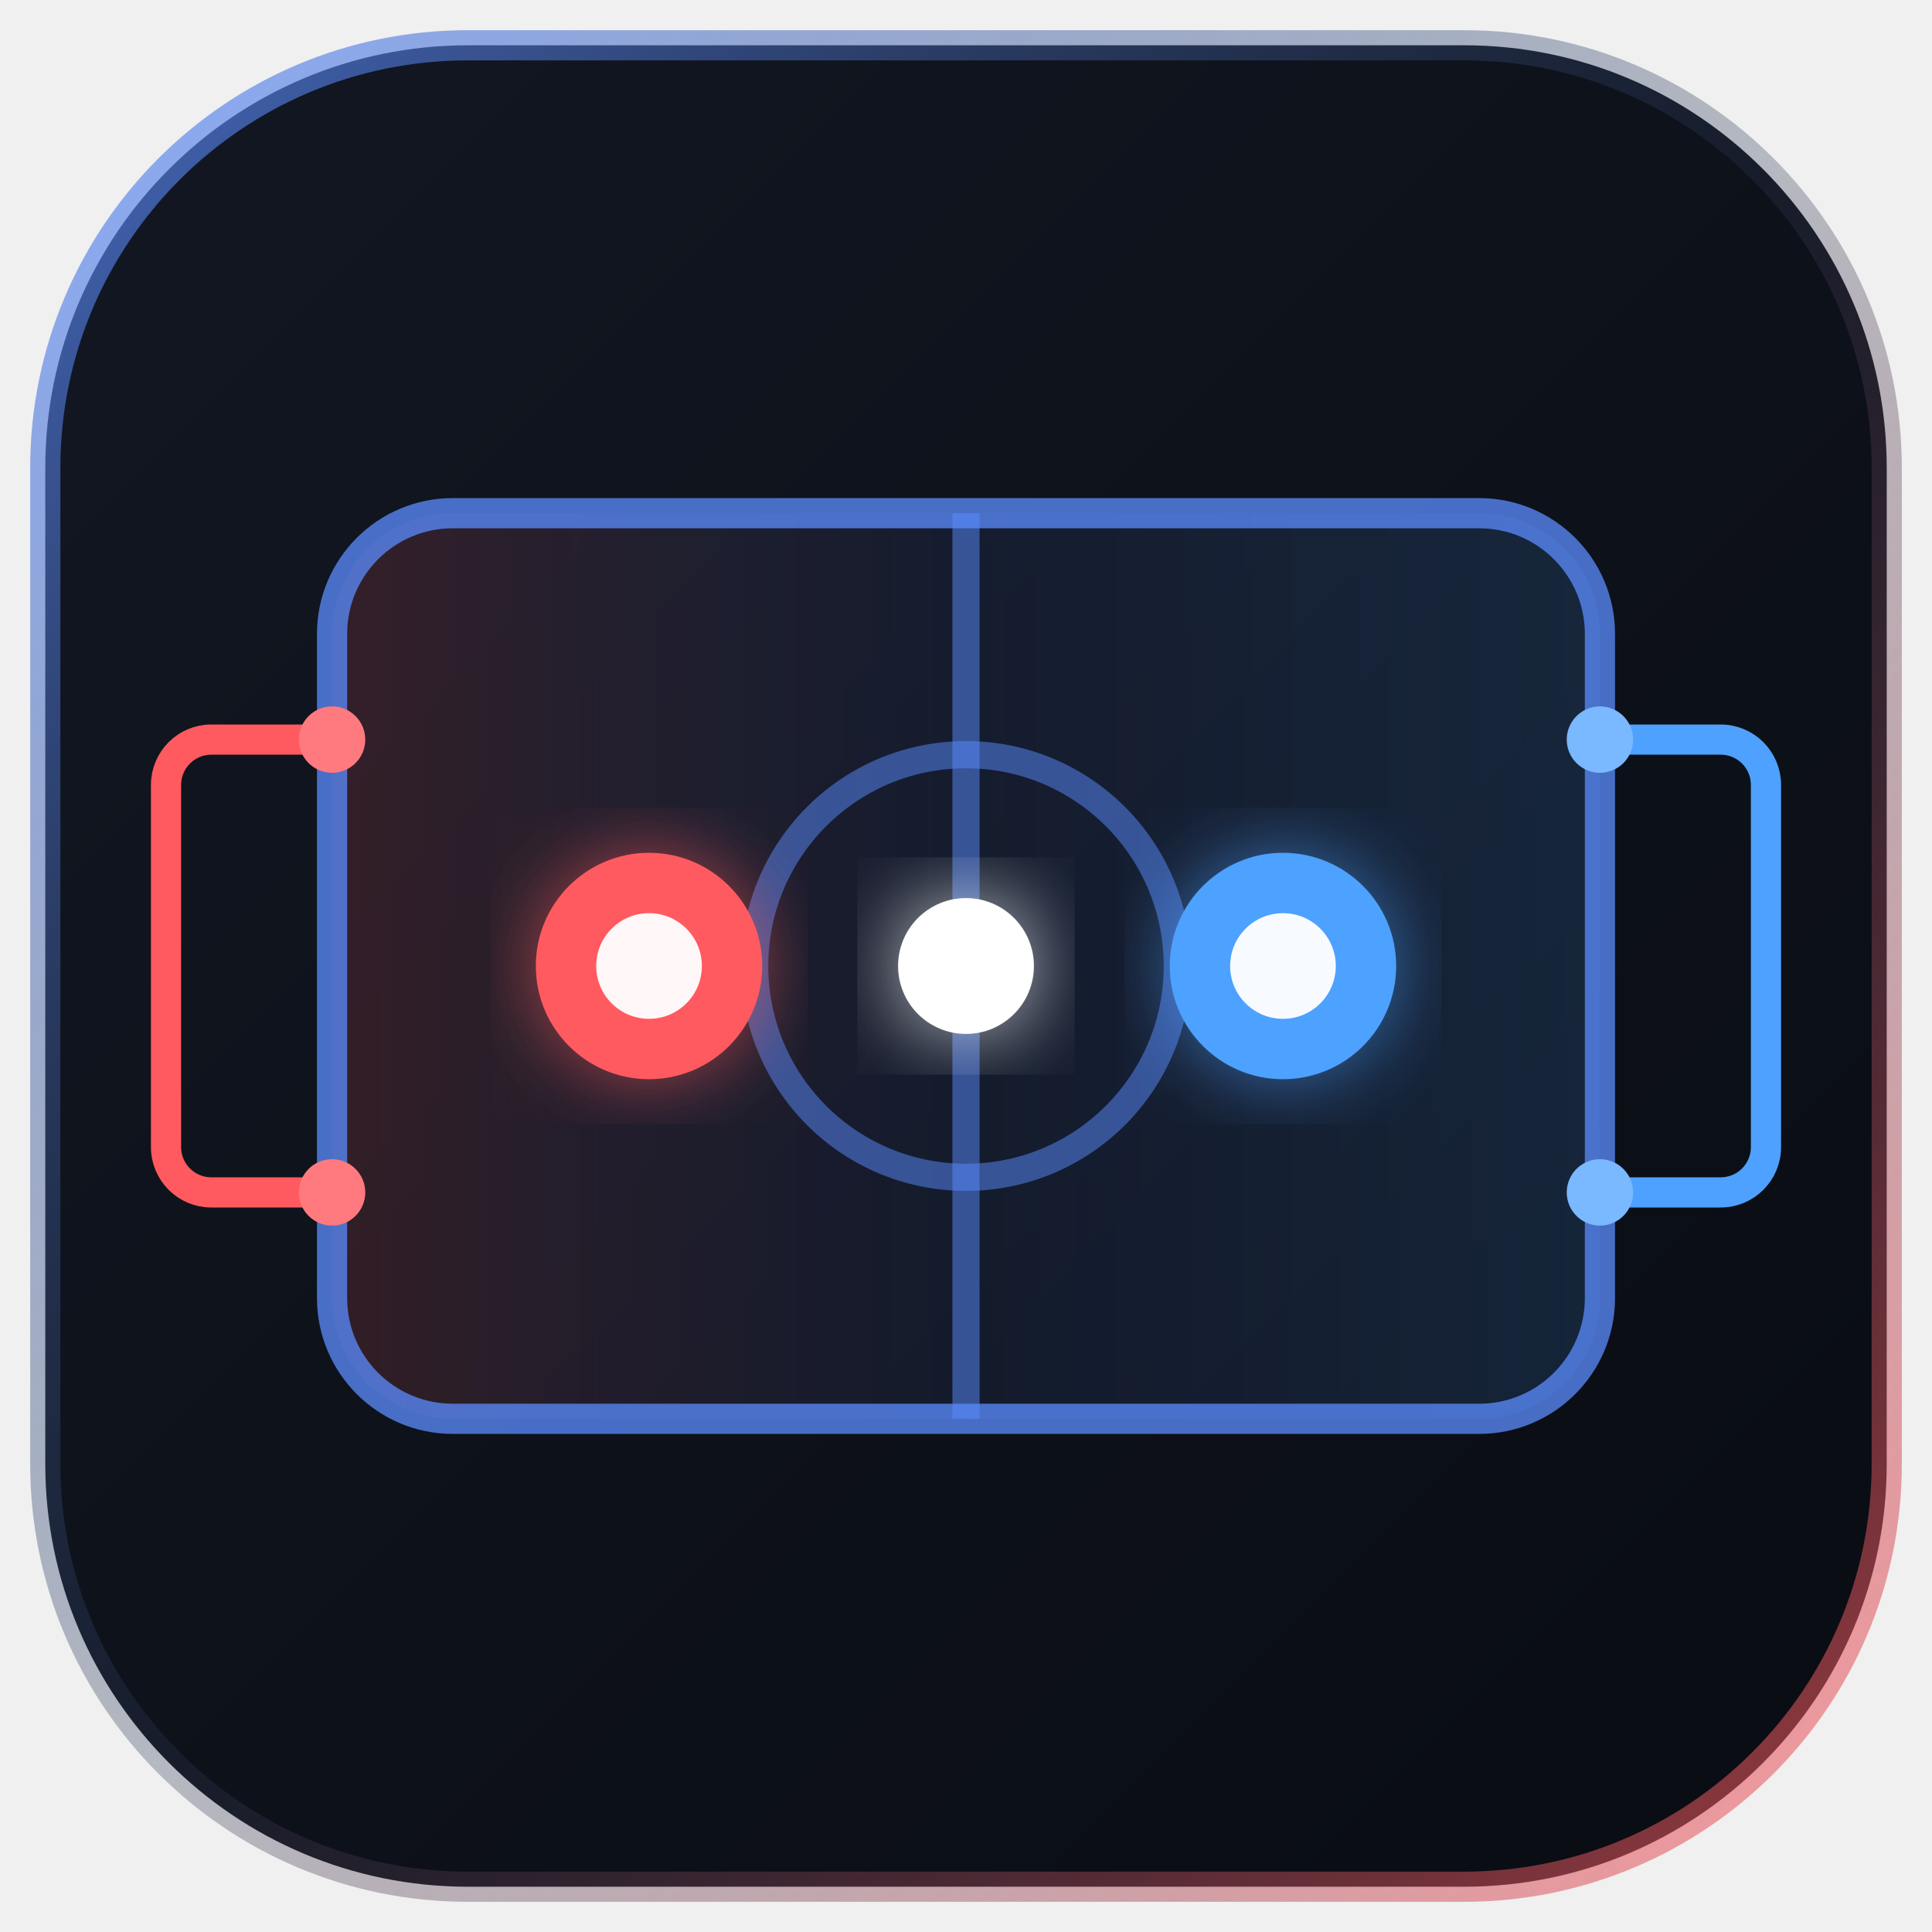
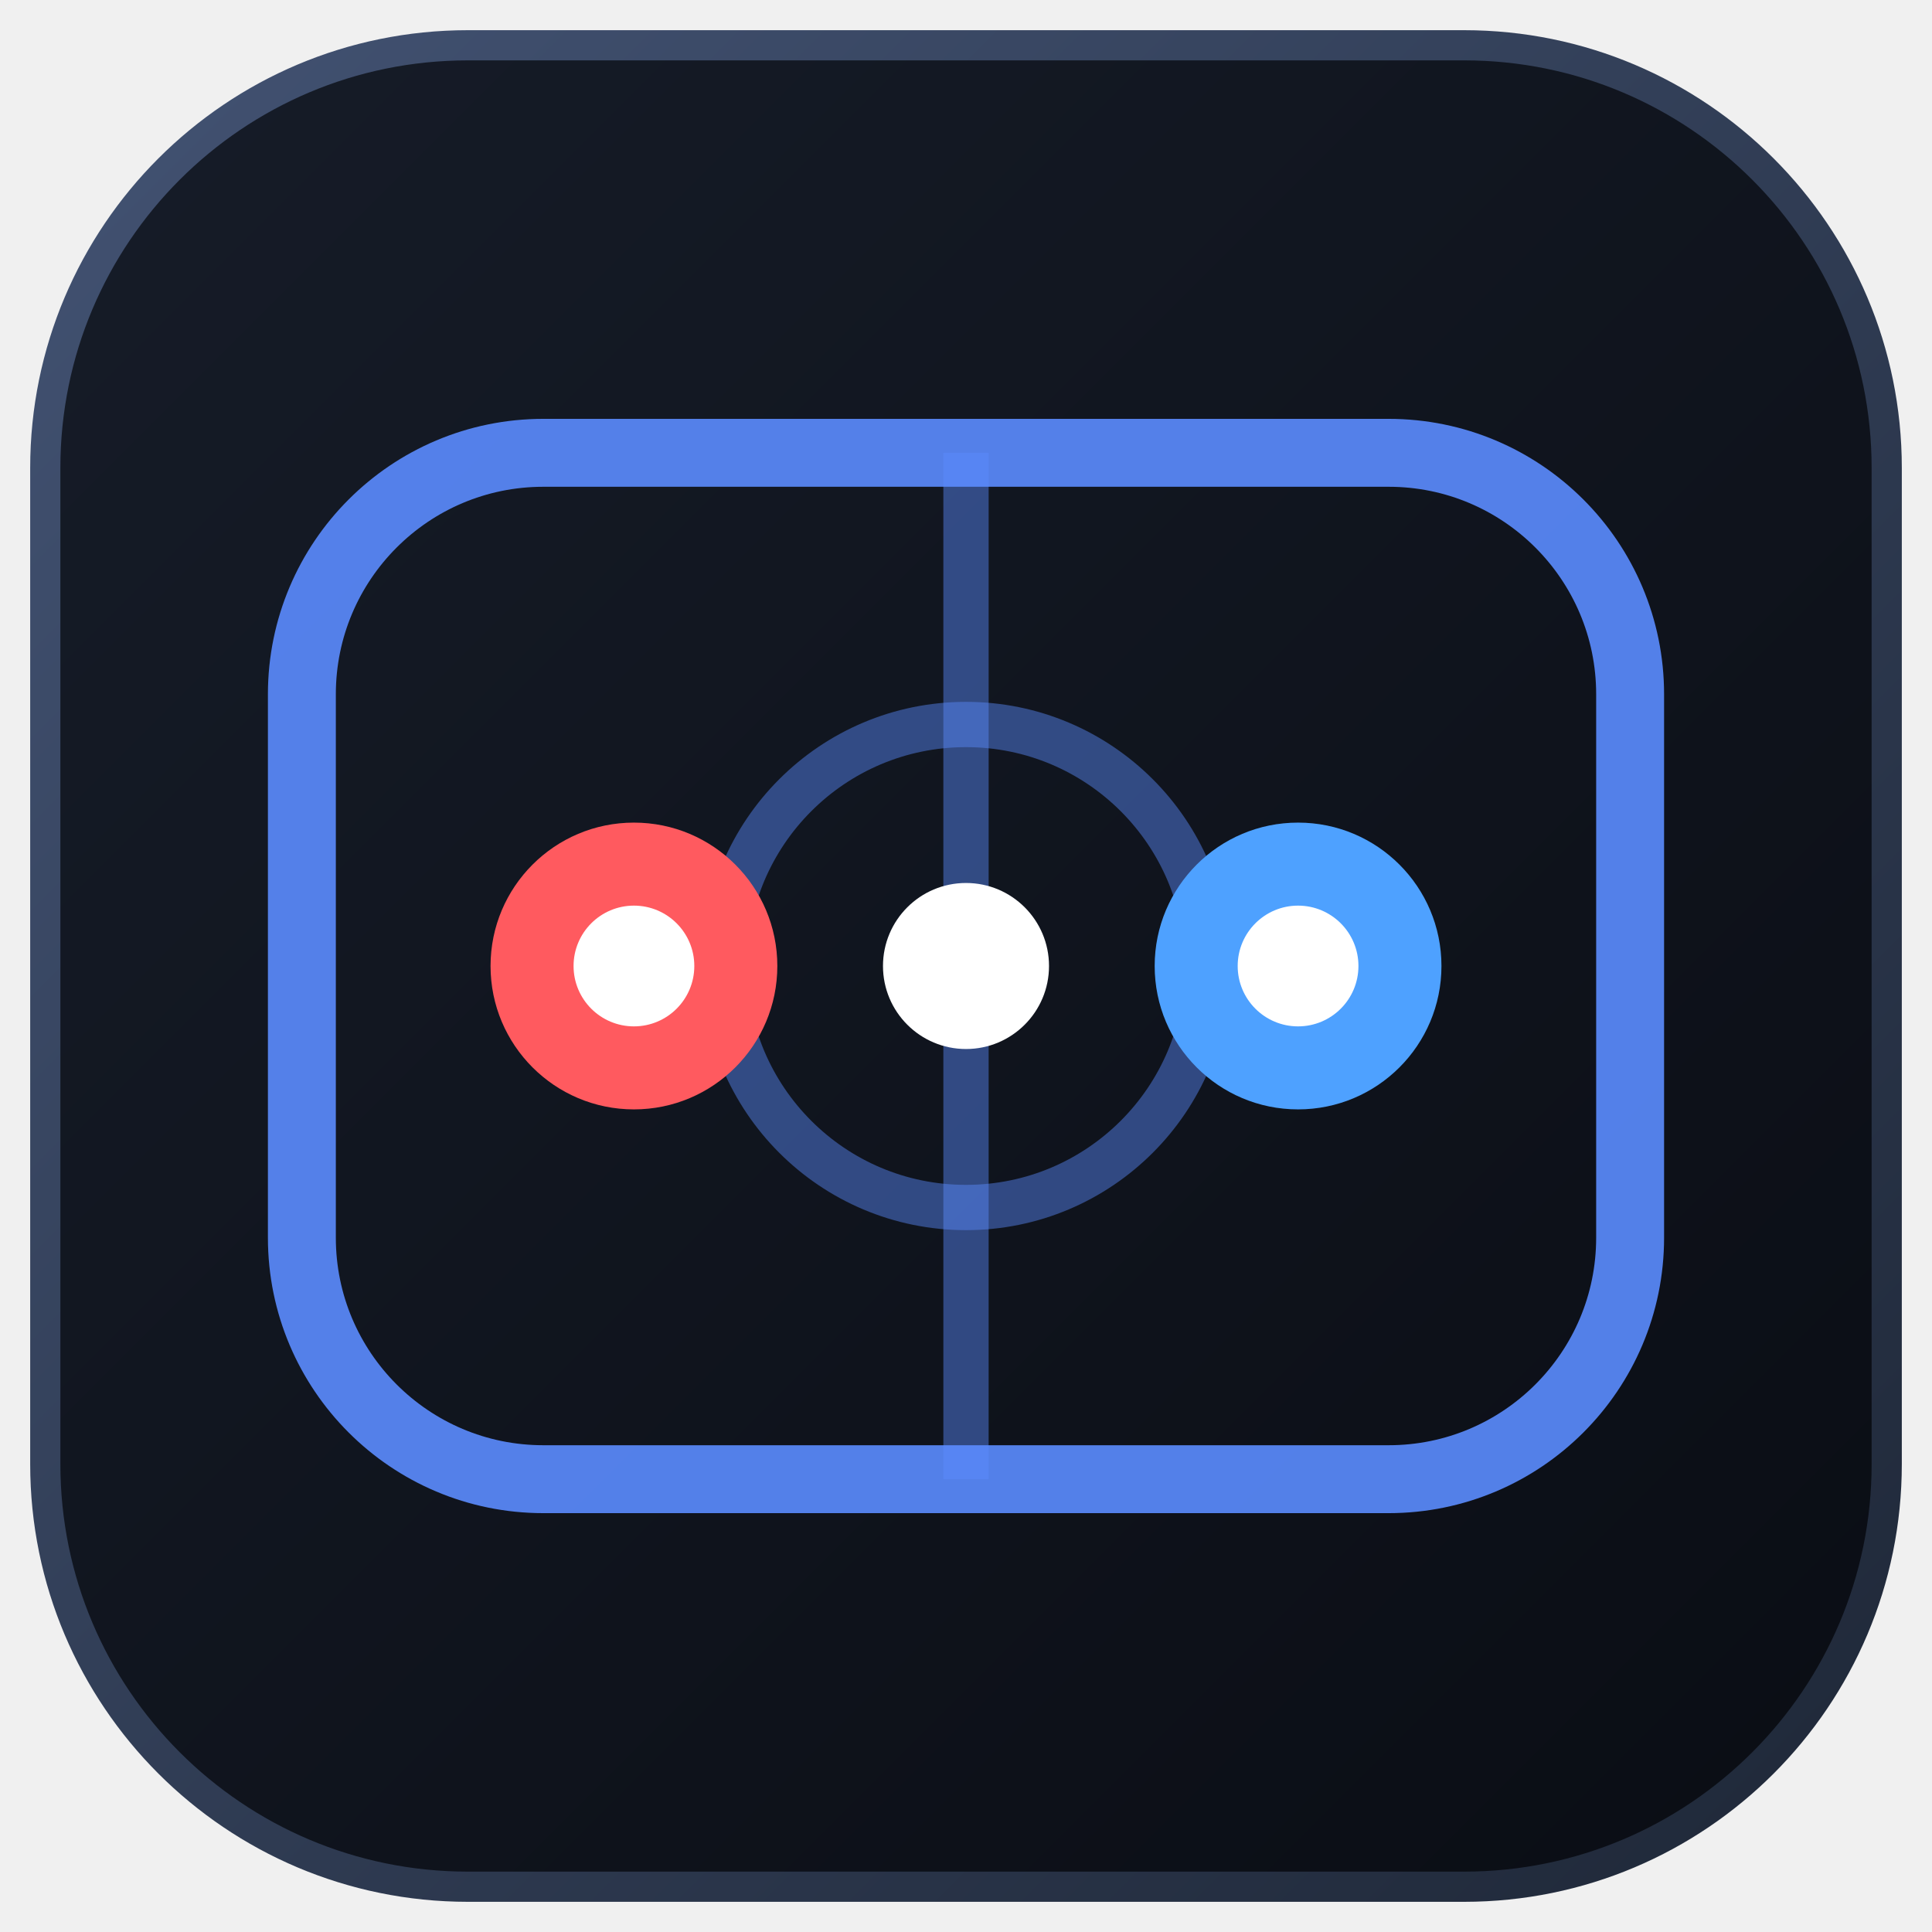
<svg xmlns="http://www.w3.org/2000/svg" viewBox="0 0 128 128" width="128" height="128">
  <defs>
    <linearGradient id="bg" x1="0%" y1="0%" x2="100%" y2="100%">
-       <stop offset="0%" stop-color="#121722" />
-       <stop offset="100%" stop-color="#090c12" />
+       <stop offset="0%" stop-color="#161c28" />
+       <stop offset="100%" stop-color="#0a0d14" />
    </linearGradient>
    <linearGradient id="border" x1="0%" y1="0%" x2="100%" y2="100%">
-       <stop offset="0%" stop-color="#5b8cff" stop-opacity="0.7" />
-       <stop offset="50%" stop-color="#2a364f" stop-opacity="0.3" />
-       <stop offset="100%" stop-color="#ff5a5f" stop-opacity="0.6" />
+       <stop offset="0%" stop-color="#425272" />
+       <stop offset="100%" stop-color="#1f2838" />
    </linearGradient>
-     <linearGradient id="pitch-glow" x1="0%" y1="0%" x2="100%" y2="0%">
-       <stop offset="0%" stop-color="#ff5a5f" stop-opacity="0.15" />
-       <stop offset="50%" stop-color="#5b8cff" stop-opacity="0.08" />
-       <stop offset="100%" stop-color="#4ea1ff" stop-opacity="0.15" />
-     </linearGradient>
-     <filter id="glow-red" x="-20%" y="-20%" width="140%" height="140%">
-       <feDropShadow dx="0" dy="0" stdDeviation="2.5" flood-color="#ff5a5f" flood-opacity="0.6" />
-     </filter>
-     <filter id="glow-blue" x="-20%" y="-20%" width="140%" height="140%">
-       <feDropShadow dx="0" dy="0" stdDeviation="2.5" flood-color="#4ea1ff" flood-opacity="0.6" />
-     </filter>
-     <filter id="glow-ball" x="-30%" y="-30%" width="160%" height="160%">
-       <feDropShadow dx="0" dy="0" stdDeviation="3" flood-color="#ffffff" flood-opacity="0.8" />
-     </filter>
  </defs>
  <rect x="3" y="3" width="122" height="122" rx="28" fill="url(#bg)" stroke="url(#border)" stroke-width="2" />
-   <rect x="22" y="34" width="84" height="60" rx="8" fill="url(#pitch-glow)" stroke="#5b8cff" stroke-width="2" stroke-opacity="0.75" />
-   <line x1="64" y1="34" x2="64" y2="94" stroke="#5b8cff" stroke-width="1.8" stroke-opacity="0.5" />
-   <circle cx="64" cy="64" r="14" fill="none" stroke="#5b8cff" stroke-width="1.8" stroke-opacity="0.5" />
-   <path d="M 22 49 L 14 49 A 3 3 0 0 0 11 52 L 11 76 A 3 3 0 0 0 14 79 L 22 79" fill="none" stroke="#ff5a5f" stroke-width="2" stroke-linecap="round" />
-   <circle cx="22" cy="49" r="2.2" fill="#ff7a7f" />
-   <circle cx="22" cy="79" r="2.2" fill="#ff7a7f" />
-   <path d="M 106 49 L 114 49 A 3 3 0 0 1 117 52 L 117 76 A 3 3 0 0 1 114 79 L 106 79" fill="none" stroke="#4ea1ff" stroke-width="2" stroke-linecap="round" />
-   <circle cx="106" cy="49" r="2.2" fill="#7ab8ff" />
-   <circle cx="106" cy="79" r="2.2" fill="#7ab8ff" />
-   <circle cx="43" cy="64" r="7.5" fill="#ff5a5f" filter="url(#glow-red)" />
-   <circle cx="43" cy="64" r="3.5" fill="#ffffff" fill-opacity="0.95" />
-   <circle cx="85" cy="64" r="7.5" fill="#4ea1ff" filter="url(#glow-blue)" />
-   <circle cx="85" cy="64" r="3.5" fill="#ffffff" fill-opacity="0.95" />
-   <circle cx="64" cy="64" r="4.5" fill="#ffffff" filter="url(#glow-ball)" />
+   <rect x="20" y="30" width="88" height="68" rx="16" fill="none" stroke="#5b8cff" stroke-width="4.5" stroke-opacity="0.9" />
+   <line x1="64" y1="30" x2="64" y2="98" stroke="#5b8cff" stroke-width="3" stroke-opacity="0.45" />
+   <circle cx="64" cy="64" r="16" fill="none" stroke="#5b8cff" stroke-width="3" stroke-opacity="0.45" />
+   <circle cx="42" cy="64" r="9.5" fill="#ff5a5f" />
+   <circle cx="42" cy="64" r="4" fill="#ffffff" />
+   <circle cx="86" cy="64" r="9.5" fill="#4ea1ff" />
+   <circle cx="86" cy="64" r="4" fill="#ffffff" />
+   <circle cx="64" cy="64" r="5.5" fill="#ffffff" />
</svg>
